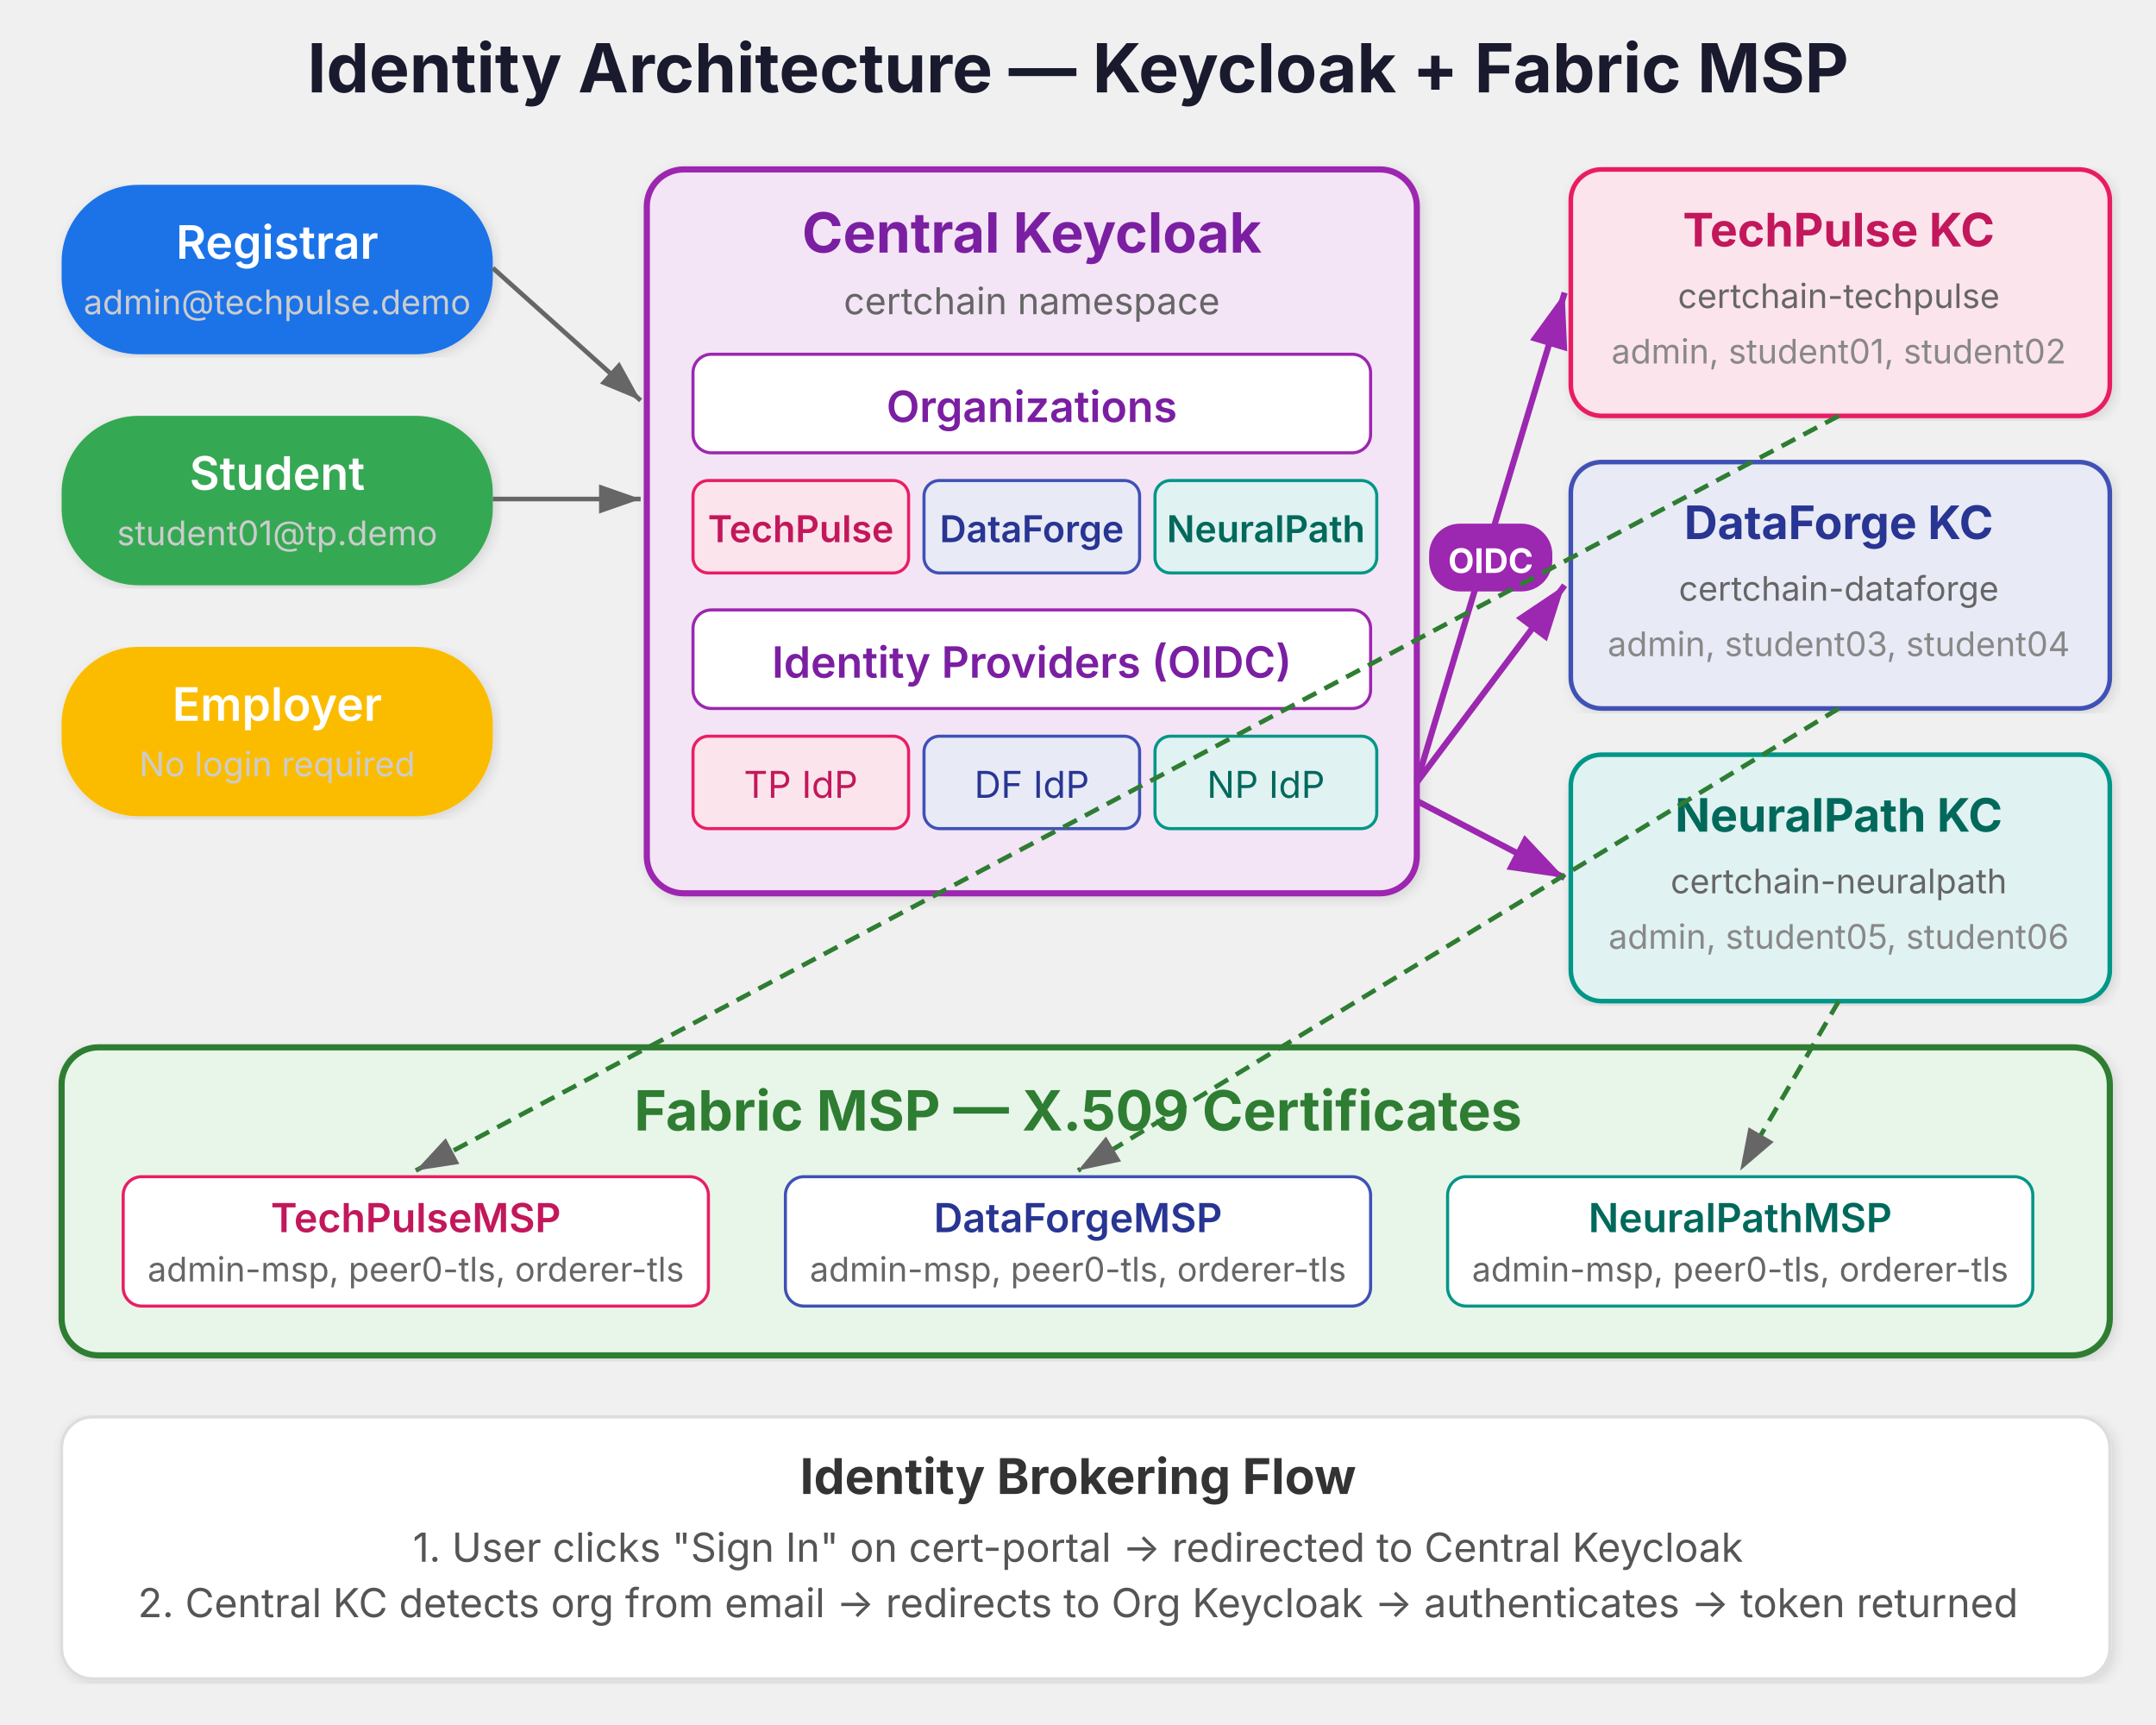
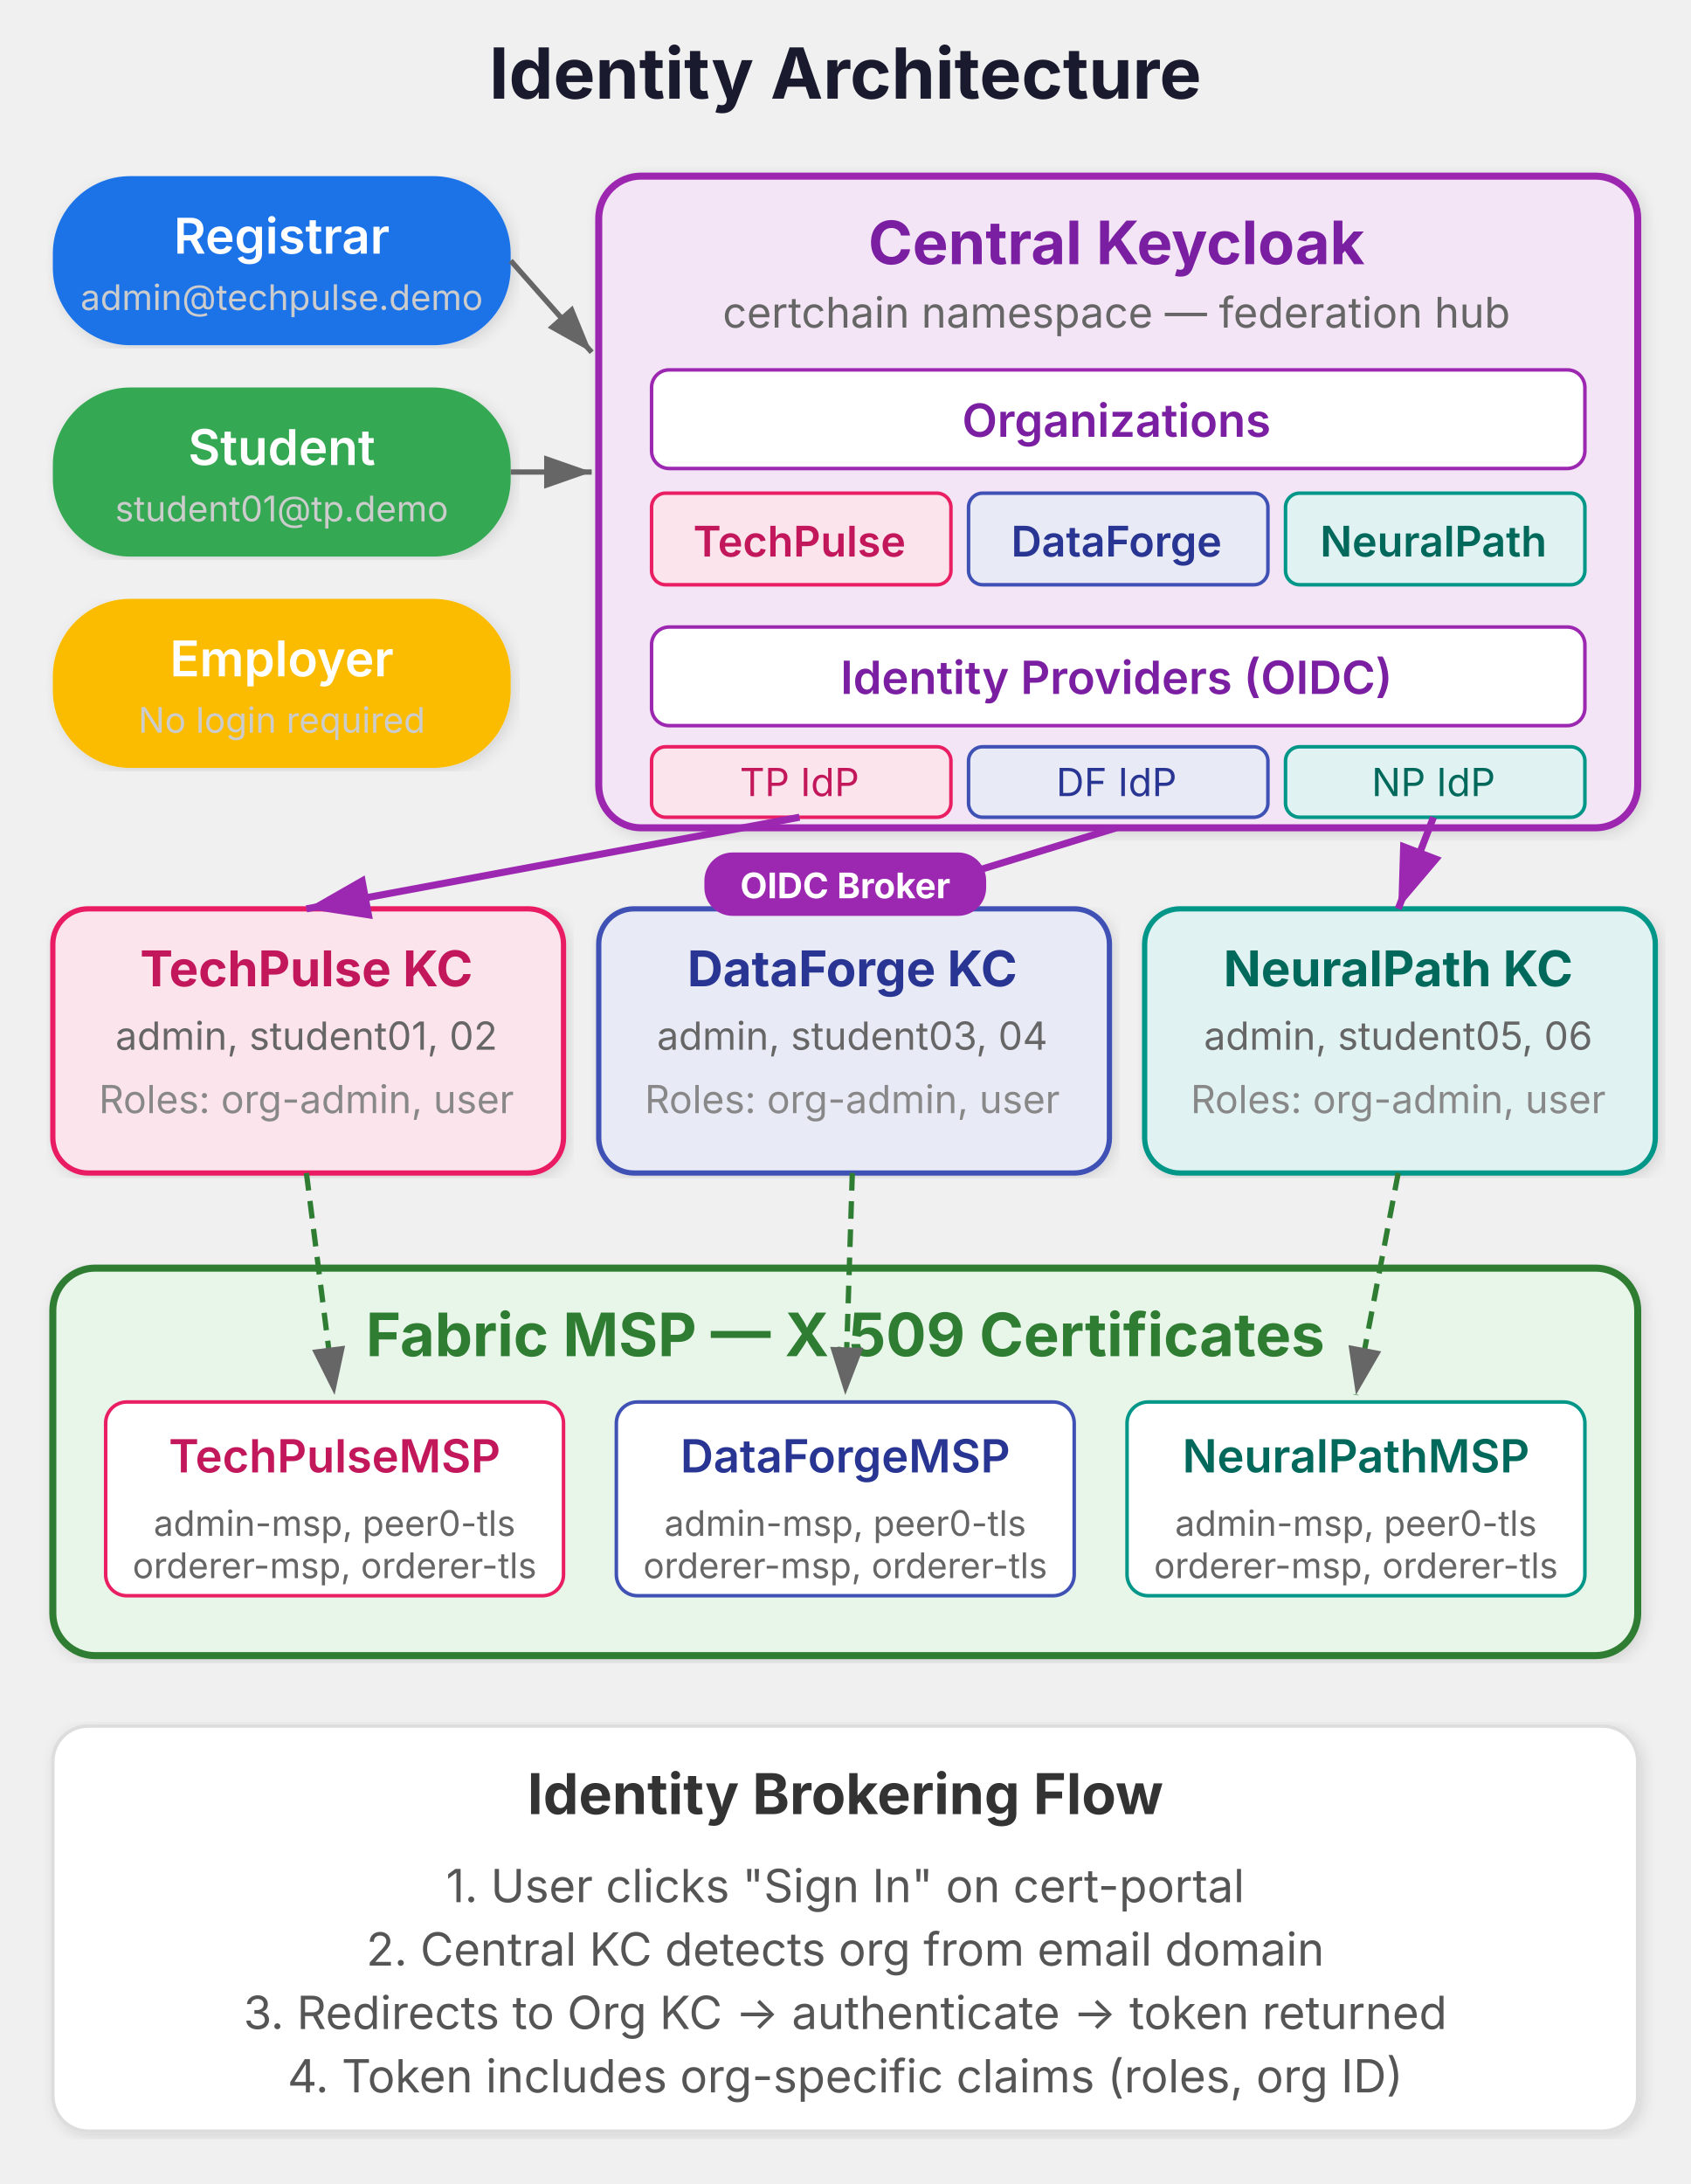
- <svg xmlns="http://www.w3.org/2000/svg" viewBox="0 0 700 560" font-family="Inter, Segoe UI, Arial, sans-serif" font-size="14">
+ <svg xmlns="http://www.w3.org/2000/svg" viewBox="0 0 480 620" font-family="Inter, Segoe UI, Arial, sans-serif" font-size="14">
  <defs>
    <marker id="a" viewBox="0 0 10 7" refX="10" refY="3.5" markerWidth="9" markerHeight="7" orient="auto-start-reverse">
      <polygon points="0 0, 10 3.5, 0 7" fill="#666" />
    </marker>
    <marker id="aP" viewBox="0 0 10 7" refX="10" refY="3.5" markerWidth="9" markerHeight="7" orient="auto-start-reverse">
      <polygon points="0 0, 10 3.5, 0 7" fill="#9c27b0" />
    </marker>
    <filter id="sh" x="-2%" y="-2%" width="104%" height="104%">
      <feDropShadow dx="1" dy="1" stdDeviation="2" flood-opacity="0.12" />
    </filter>
  </defs>
-   <text x="350" y="30" text-anchor="middle" font-size="22" font-weight="bold" fill="#1a1a2e">Identity Architecture — Keycloak + Fabric MSP</text>
-   <rect x="20" y="60" width="140" height="55" rx="25" fill="#1a73e8" filter="url(#sh)" />
-   <text x="90" y="84" text-anchor="middle" font-weight="600" font-size="15" fill="#fff">Registrar</text>
-   <text x="90" y="102" text-anchor="middle" font-size="11" fill="#ccc">admin@techpulse.demo</text>
-   <rect x="20" y="135" width="140" height="55" rx="25" fill="#34a853" filter="url(#sh)" />
-   <text x="90" y="159" text-anchor="middle" font-weight="600" font-size="15" fill="#fff">Student</text>
-   <text x="90" y="177" text-anchor="middle" font-size="11" fill="#ccc">student01@tp.demo</text>
-   <rect x="20" y="210" width="140" height="55" rx="25" fill="#fbbc04" filter="url(#sh)" />
-   <text x="90" y="234" text-anchor="middle" font-weight="600" font-size="15" fill="#fff">Employer</text>
-   <text x="90" y="252" text-anchor="middle" font-size="11" fill="#ccc">No login required</text>
-   <line x1="160" y1="87" x2="208" y2="130" stroke="#666" stroke-width="1.5" marker-end="url(#a)" />
-   <line x1="160" y1="162" x2="208" y2="162" stroke="#666" stroke-width="1.5" marker-end="url(#a)" />
-   <rect x="210" y="55" width="250" height="235" rx="12" fill="#f3e5f5" stroke="#9c27b0" stroke-width="2" filter="url(#sh)" />
-   <text x="335" y="82" text-anchor="middle" font-size="18" font-weight="bold" fill="#7b1fa2">Central Keycloak</text>
-   <text x="335" y="102" text-anchor="middle" font-size="12" fill="#666">certchain namespace</text>
-   <rect x="225" y="115" width="220" height="32" rx="6" fill="#fff" stroke="#9c27b0" stroke-width="1" />
-   <text x="335" y="137" text-anchor="middle" font-weight="600" font-size="14" fill="#7b1fa2">Organizations</text>
-   <rect x="225" y="156" width="70" height="30" rx="5" fill="#fce4ec" stroke="#e91e63" stroke-width="1" />
-   <text x="260" y="176" text-anchor="middle" font-size="12" font-weight="600" fill="#c2185b">TechPulse</text>
-   <rect x="300" y="156" width="70" height="30" rx="5" fill="#e8eaf6" stroke="#3f51b5" stroke-width="1" />
-   <text x="335" y="176" text-anchor="middle" font-size="12" font-weight="600" fill="#283593">DataForge</text>
-   <rect x="375" y="156" width="72" height="30" rx="5" fill="#e0f2f1" stroke="#009688" stroke-width="1" />
-   <text x="411" y="176" text-anchor="middle" font-size="12" font-weight="600" fill="#00695c">NeuralPath</text>
-   <rect x="225" y="198" width="220" height="32" rx="6" fill="#fff" stroke="#9c27b0" stroke-width="1" />
-   <text x="335" y="220" text-anchor="middle" font-weight="600" font-size="14" fill="#7b1fa2">Identity Providers (OIDC)</text>
-   <rect x="225" y="239" width="70" height="30" rx="5" fill="#fce4ec" stroke="#e91e63" stroke-width="1" />
-   <text x="260" y="259" text-anchor="middle" font-size="12" fill="#c2185b">TP IdP</text>
-   <rect x="300" y="239" width="70" height="30" rx="5" fill="#e8eaf6" stroke="#3f51b5" stroke-width="1" />
-   <text x="335" y="259" text-anchor="middle" font-size="12" fill="#283593">DF IdP</text>
-   <rect x="375" y="239" width="72" height="30" rx="5" fill="#e0f2f1" stroke="#009688" stroke-width="1" />
-   <text x="411" y="259" text-anchor="middle" font-size="12" fill="#00695c">NP IdP</text>
-   <rect x="510" y="55" width="175" height="80" rx="10" fill="#fce4ec" stroke="#e91e63" stroke-width="1.5" filter="url(#sh)" />
-   <text x="597" y="80" text-anchor="middle" font-weight="bold" font-size="15" fill="#c2185b">TechPulse KC</text>
-   <text x="597" y="100" text-anchor="middle" font-size="11" fill="#666">certchain-techpulse</text>
-   <text x="597" y="118" text-anchor="middle" font-size="11" fill="#888">admin, student01, student02</text>
-   <rect x="510" y="150" width="175" height="80" rx="10" fill="#e8eaf6" stroke="#3f51b5" stroke-width="1.5" filter="url(#sh)" />
-   <text x="597" y="175" text-anchor="middle" font-weight="bold" font-size="15" fill="#283593">DataForge KC</text>
-   <text x="597" y="195" text-anchor="middle" font-size="11" fill="#666">certchain-dataforge</text>
-   <text x="597" y="213" text-anchor="middle" font-size="11" fill="#888">admin, student03, student04</text>
-   <rect x="510" y="245" width="175" height="80" rx="10" fill="#e0f2f1" stroke="#009688" stroke-width="1.5" filter="url(#sh)" />
-   <text x="597" y="270" text-anchor="middle" font-weight="bold" font-size="15" fill="#00695c">NeuralPath KC</text>
-   <text x="597" y="290" text-anchor="middle" font-size="11" fill="#666">certchain-neuralpath</text>
-   <text x="597" y="308" text-anchor="middle" font-size="11" fill="#888">admin, student05, student06</text>
-   <line x1="460" y1="254" x2="508" y2="95" stroke="#9c27b0" stroke-width="2" marker-end="url(#aP)" />
-   <line x1="460" y1="254" x2="508" y2="190" stroke="#9c27b0" stroke-width="2" marker-end="url(#aP)" />
-   <line x1="460" y1="260" x2="508" y2="285" stroke="#9c27b0" stroke-width="2" marker-end="url(#aP)" />
-   <rect x="464" y="170" width="40" height="22" rx="10" fill="#9c27b0" />
-   <text x="484" y="186" text-anchor="middle" font-size="11" font-weight="bold" fill="#fff">OIDC</text>
-   <rect x="20" y="340" width="665" height="100" rx="12" fill="#e8f5e9" stroke="#2e7d32" stroke-width="2" filter="url(#sh)" />
-   <text x="350" y="367" text-anchor="middle" font-size="18" font-weight="bold" fill="#2e7d32">Fabric MSP — X.509 Certificates</text>
-   <rect x="40" y="382" width="190" height="42" rx="6" fill="#fff" stroke="#e91e63" stroke-width="1" />
-   <text x="135" y="400" text-anchor="middle" font-weight="600" font-size="13" fill="#c2185b">TechPulseMSP</text>
-   <text x="135" y="416" text-anchor="middle" font-size="11" fill="#666">admin-msp, peer0-tls, orderer-tls</text>
-   <rect x="255" y="382" width="190" height="42" rx="6" fill="#fff" stroke="#3f51b5" stroke-width="1" />
-   <text x="350" y="400" text-anchor="middle" font-weight="600" font-size="13" fill="#283593">DataForgeMSP</text>
-   <text x="350" y="416" text-anchor="middle" font-size="11" fill="#666">admin-msp, peer0-tls, orderer-tls</text>
-   <rect x="470" y="382" width="190" height="42" rx="6" fill="#fff" stroke="#009688" stroke-width="1" />
-   <text x="565" y="400" text-anchor="middle" font-weight="600" font-size="13" fill="#00695c">NeuralPathMSP</text>
-   <text x="565" y="416" text-anchor="middle" font-size="11" fill="#666">admin-msp, peer0-tls, orderer-tls</text>
-   <line x1="597" y1="135" x2="135" y2="380" stroke="#2e7d32" stroke-width="1.5" stroke-dasharray="5,3" marker-end="url(#a)" />
-   <line x1="597" y1="230" x2="350" y2="380" stroke="#2e7d32" stroke-width="1.5" stroke-dasharray="5,3" marker-end="url(#a)" />
-   <line x1="597" y1="325" x2="565" y2="380" stroke="#2e7d32" stroke-width="1.5" stroke-dasharray="5,3" marker-end="url(#a)" />
-   <rect x="20" y="460" width="665" height="85" rx="10" fill="#fff" stroke="#ddd" stroke-width="1" filter="url(#sh)" />
-   <text x="350" y="485" text-anchor="middle" font-size="16" font-weight="bold" fill="#333">Identity Brokering Flow</text>
-   <text x="350" y="507" text-anchor="middle" font-size="13" fill="#555">1. User clicks "Sign In" on cert-portal → redirected to Central Keycloak</text>
-   <text x="350" y="525" text-anchor="middle" font-size="13" fill="#555">2. Central KC detects org from email → redirects to Org Keycloak → authenticates → token returned</text>
+   <text x="240" y="28" text-anchor="middle" font-size="20" font-weight="bold" fill="#1a1a2e">Identity Architecture</text>
+   <rect x="15" y="50" width="130" height="48" rx="22" fill="#1a73e8" filter="url(#sh)" />
+   <text x="80" y="72" text-anchor="middle" font-weight="600" font-size="14" fill="#fff">Registrar</text>
+   <text x="80" y="88" text-anchor="middle" font-size="10" fill="#ccc">admin@techpulse.demo</text>
+   <rect x="15" y="110" width="130" height="48" rx="22" fill="#34a853" filter="url(#sh)" />
+   <text x="80" y="132" text-anchor="middle" font-weight="600" font-size="14" fill="#fff">Student</text>
+   <text x="80" y="148" text-anchor="middle" font-size="10" fill="#ccc">student01@tp.demo</text>
+   <rect x="15" y="170" width="130" height="48" rx="22" fill="#fbbc04" filter="url(#sh)" />
+   <text x="80" y="192" text-anchor="middle" font-weight="600" font-size="14" fill="#fff">Employer</text>
+   <text x="80" y="208" text-anchor="middle" font-size="10" fill="#ccc">No login required</text>
+   <line x1="145" y1="74" x2="168" y2="100" stroke="#666" stroke-width="1.5" marker-end="url(#a)" />
+   <line x1="145" y1="134" x2="168" y2="134" stroke="#666" stroke-width="1.5" marker-end="url(#a)" />
+   <rect x="170" y="50" width="295" height="185" rx="12" fill="#f3e5f5" stroke="#9c27b0" stroke-width="2" filter="url(#sh)" />
+   <text x="317" y="75" text-anchor="middle" font-size="17" font-weight="bold" fill="#7b1fa2">Central Keycloak</text>
+   <text x="317" y="93" text-anchor="middle" font-size="12" fill="#666">certchain namespace — federation hub</text>
+   <rect x="185" y="105" width="265" height="28" rx="5" fill="#fff" stroke="#9c27b0" stroke-width="1" />
+   <text x="317" y="124" text-anchor="middle" font-weight="600" font-size="13" fill="#7b1fa2">Organizations</text>
+   <rect x="185" y="140" width="85" height="26" rx="4" fill="#fce4ec" stroke="#e91e63" stroke-width="1" />
+   <text x="227" y="158" text-anchor="middle" font-size="12" font-weight="600" fill="#c2185b">TechPulse</text>
+   <rect x="275" y="140" width="85" height="26" rx="4" fill="#e8eaf6" stroke="#3f51b5" stroke-width="1" />
+   <text x="317" y="158" text-anchor="middle" font-size="12" font-weight="600" fill="#283593">DataForge</text>
+   <rect x="365" y="140" width="85" height="26" rx="4" fill="#e0f2f1" stroke="#009688" stroke-width="1" />
+   <text x="407" y="158" text-anchor="middle" font-size="12" font-weight="600" fill="#00695c">NeuralPath</text>
+   <rect x="185" y="178" width="265" height="28" rx="5" fill="#fff" stroke="#9c27b0" stroke-width="1" />
+   <text x="317" y="197" text-anchor="middle" font-weight="600" font-size="13" fill="#7b1fa2">Identity Providers (OIDC)</text>
+   <rect x="185" y="212" width="85" height="20" rx="4" fill="#fce4ec" stroke="#e91e63" stroke-width="1" />
+   <text x="227" y="226" text-anchor="middle" font-size="11" fill="#c2185b">TP IdP</text>
+   <rect x="275" y="212" width="85" height="20" rx="4" fill="#e8eaf6" stroke="#3f51b5" stroke-width="1" />
+   <text x="317" y="226" text-anchor="middle" font-size="11" fill="#283593">DF IdP</text>
+   <rect x="365" y="212" width="85" height="20" rx="4" fill="#e0f2f1" stroke="#009688" stroke-width="1" />
+   <text x="407" y="226" text-anchor="middle" font-size="11" fill="#00695c">NP IdP</text>
+   <rect x="15" y="258" width="145" height="75" rx="10" fill="#fce4ec" stroke="#e91e63" stroke-width="1.5" filter="url(#sh)" />
+   <text x="87" y="280" text-anchor="middle" font-weight="bold" font-size="14" fill="#c2185b">TechPulse KC</text>
+   <text x="87" y="298" text-anchor="middle" font-size="11" fill="#666">admin, student01, 02</text>
+   <text x="87" y="316" text-anchor="middle" font-size="11" fill="#888">Roles: org-admin, user</text>
+   <rect x="170" y="258" width="145" height="75" rx="10" fill="#e8eaf6" stroke="#3f51b5" stroke-width="1.5" filter="url(#sh)" />
+   <text x="242" y="280" text-anchor="middle" font-weight="bold" font-size="14" fill="#283593">DataForge KC</text>
+   <text x="242" y="298" text-anchor="middle" font-size="11" fill="#666">admin, student03, 04</text>
+   <text x="242" y="316" text-anchor="middle" font-size="11" fill="#888">Roles: org-admin, user</text>
+   <rect x="325" y="258" width="145" height="75" rx="10" fill="#e0f2f1" stroke="#009688" stroke-width="1.5" filter="url(#sh)" />
+   <text x="397" y="280" text-anchor="middle" font-weight="bold" font-size="14" fill="#00695c">NeuralPath KC</text>
+   <text x="397" y="298" text-anchor="middle" font-size="11" fill="#666">admin, student05, 06</text>
+   <text x="397" y="316" text-anchor="middle" font-size="11" fill="#888">Roles: org-admin, user</text>
+   <line x1="227" y1="232" x2="87" y2="258" stroke="#9c27b0" stroke-width="2" marker-end="url(#aP)" />
+   <line x1="317" y1="235" x2="242" y2="258" stroke="#9c27b0" stroke-width="2" marker-end="url(#aP)" />
+   <line x1="407" y1="232" x2="397" y2="258" stroke="#9c27b0" stroke-width="2" marker-end="url(#aP)" />
+   <rect x="200" y="242" width="80" height="18" rx="8" fill="#9c27b0" />
+   <text x="240" y="255" text-anchor="middle" font-size="10" font-weight="bold" fill="#fff">OIDC Broker</text>
+   <rect x="15" y="360" width="450" height="110" rx="12" fill="#e8f5e9" stroke="#2e7d32" stroke-width="2" filter="url(#sh)" />
+   <text x="240" y="385" text-anchor="middle" font-size="17" font-weight="bold" fill="#2e7d32">Fabric MSP — X.509 Certificates</text>
+   <rect x="30" y="398" width="130" height="55" rx="6" fill="#fff" stroke="#e91e63" stroke-width="1" />
+   <text x="95" y="418" text-anchor="middle" font-weight="600" font-size="13" fill="#c2185b">TechPulseMSP</text>
+   <text x="95" y="436" text-anchor="middle" font-size="10" fill="#666">admin-msp, peer0-tls</text>
+   <text x="95" y="448" text-anchor="middle" font-size="10" fill="#666">orderer-msp, orderer-tls</text>
+   <rect x="175" y="398" width="130" height="55" rx="6" fill="#fff" stroke="#3f51b5" stroke-width="1" />
+   <text x="240" y="418" text-anchor="middle" font-weight="600" font-size="13" fill="#283593">DataForgeMSP</text>
+   <text x="240" y="436" text-anchor="middle" font-size="10" fill="#666">admin-msp, peer0-tls</text>
+   <text x="240" y="448" text-anchor="middle" font-size="10" fill="#666">orderer-msp, orderer-tls</text>
+   <rect x="320" y="398" width="130" height="55" rx="6" fill="#fff" stroke="#009688" stroke-width="1" />
+   <text x="385" y="418" text-anchor="middle" font-weight="600" font-size="13" fill="#00695c">NeuralPathMSP</text>
+   <text x="385" y="436" text-anchor="middle" font-size="10" fill="#666">admin-msp, peer0-tls</text>
+   <text x="385" y="448" text-anchor="middle" font-size="10" fill="#666">orderer-msp, orderer-tls</text>
+   <line x1="87" y1="333" x2="95" y2="396" stroke="#2e7d32" stroke-width="1.5" stroke-dasharray="5,3" marker-end="url(#a)" />
+   <line x1="242" y1="333" x2="240" y2="396" stroke="#2e7d32" stroke-width="1.5" stroke-dasharray="5,3" marker-end="url(#a)" />
+   <line x1="397" y1="333" x2="385" y2="396" stroke="#2e7d32" stroke-width="1.5" stroke-dasharray="5,3" marker-end="url(#a)" />
+   <rect x="15" y="490" width="450" height="115" rx="10" fill="#fff" stroke="#ddd" stroke-width="1" filter="url(#sh)" />
+   <text x="240" y="515" text-anchor="middle" font-size="16" font-weight="bold" fill="#333">Identity Brokering Flow</text>
+   <text x="240" y="540" text-anchor="middle" font-size="13" fill="#555">1. User clicks "Sign In" on cert-portal</text>
+   <text x="240" y="558" text-anchor="middle" font-size="13" fill="#555">2. Central KC detects org from email domain</text>
+   <text x="240" y="576" text-anchor="middle" font-size="13" fill="#555">3. Redirects to Org KC → authenticate → token returned</text>
+   <text x="240" y="594" text-anchor="middle" font-size="13" fill="#555">4. Token includes org-specific claims (roles, org ID)</text>
</svg>
